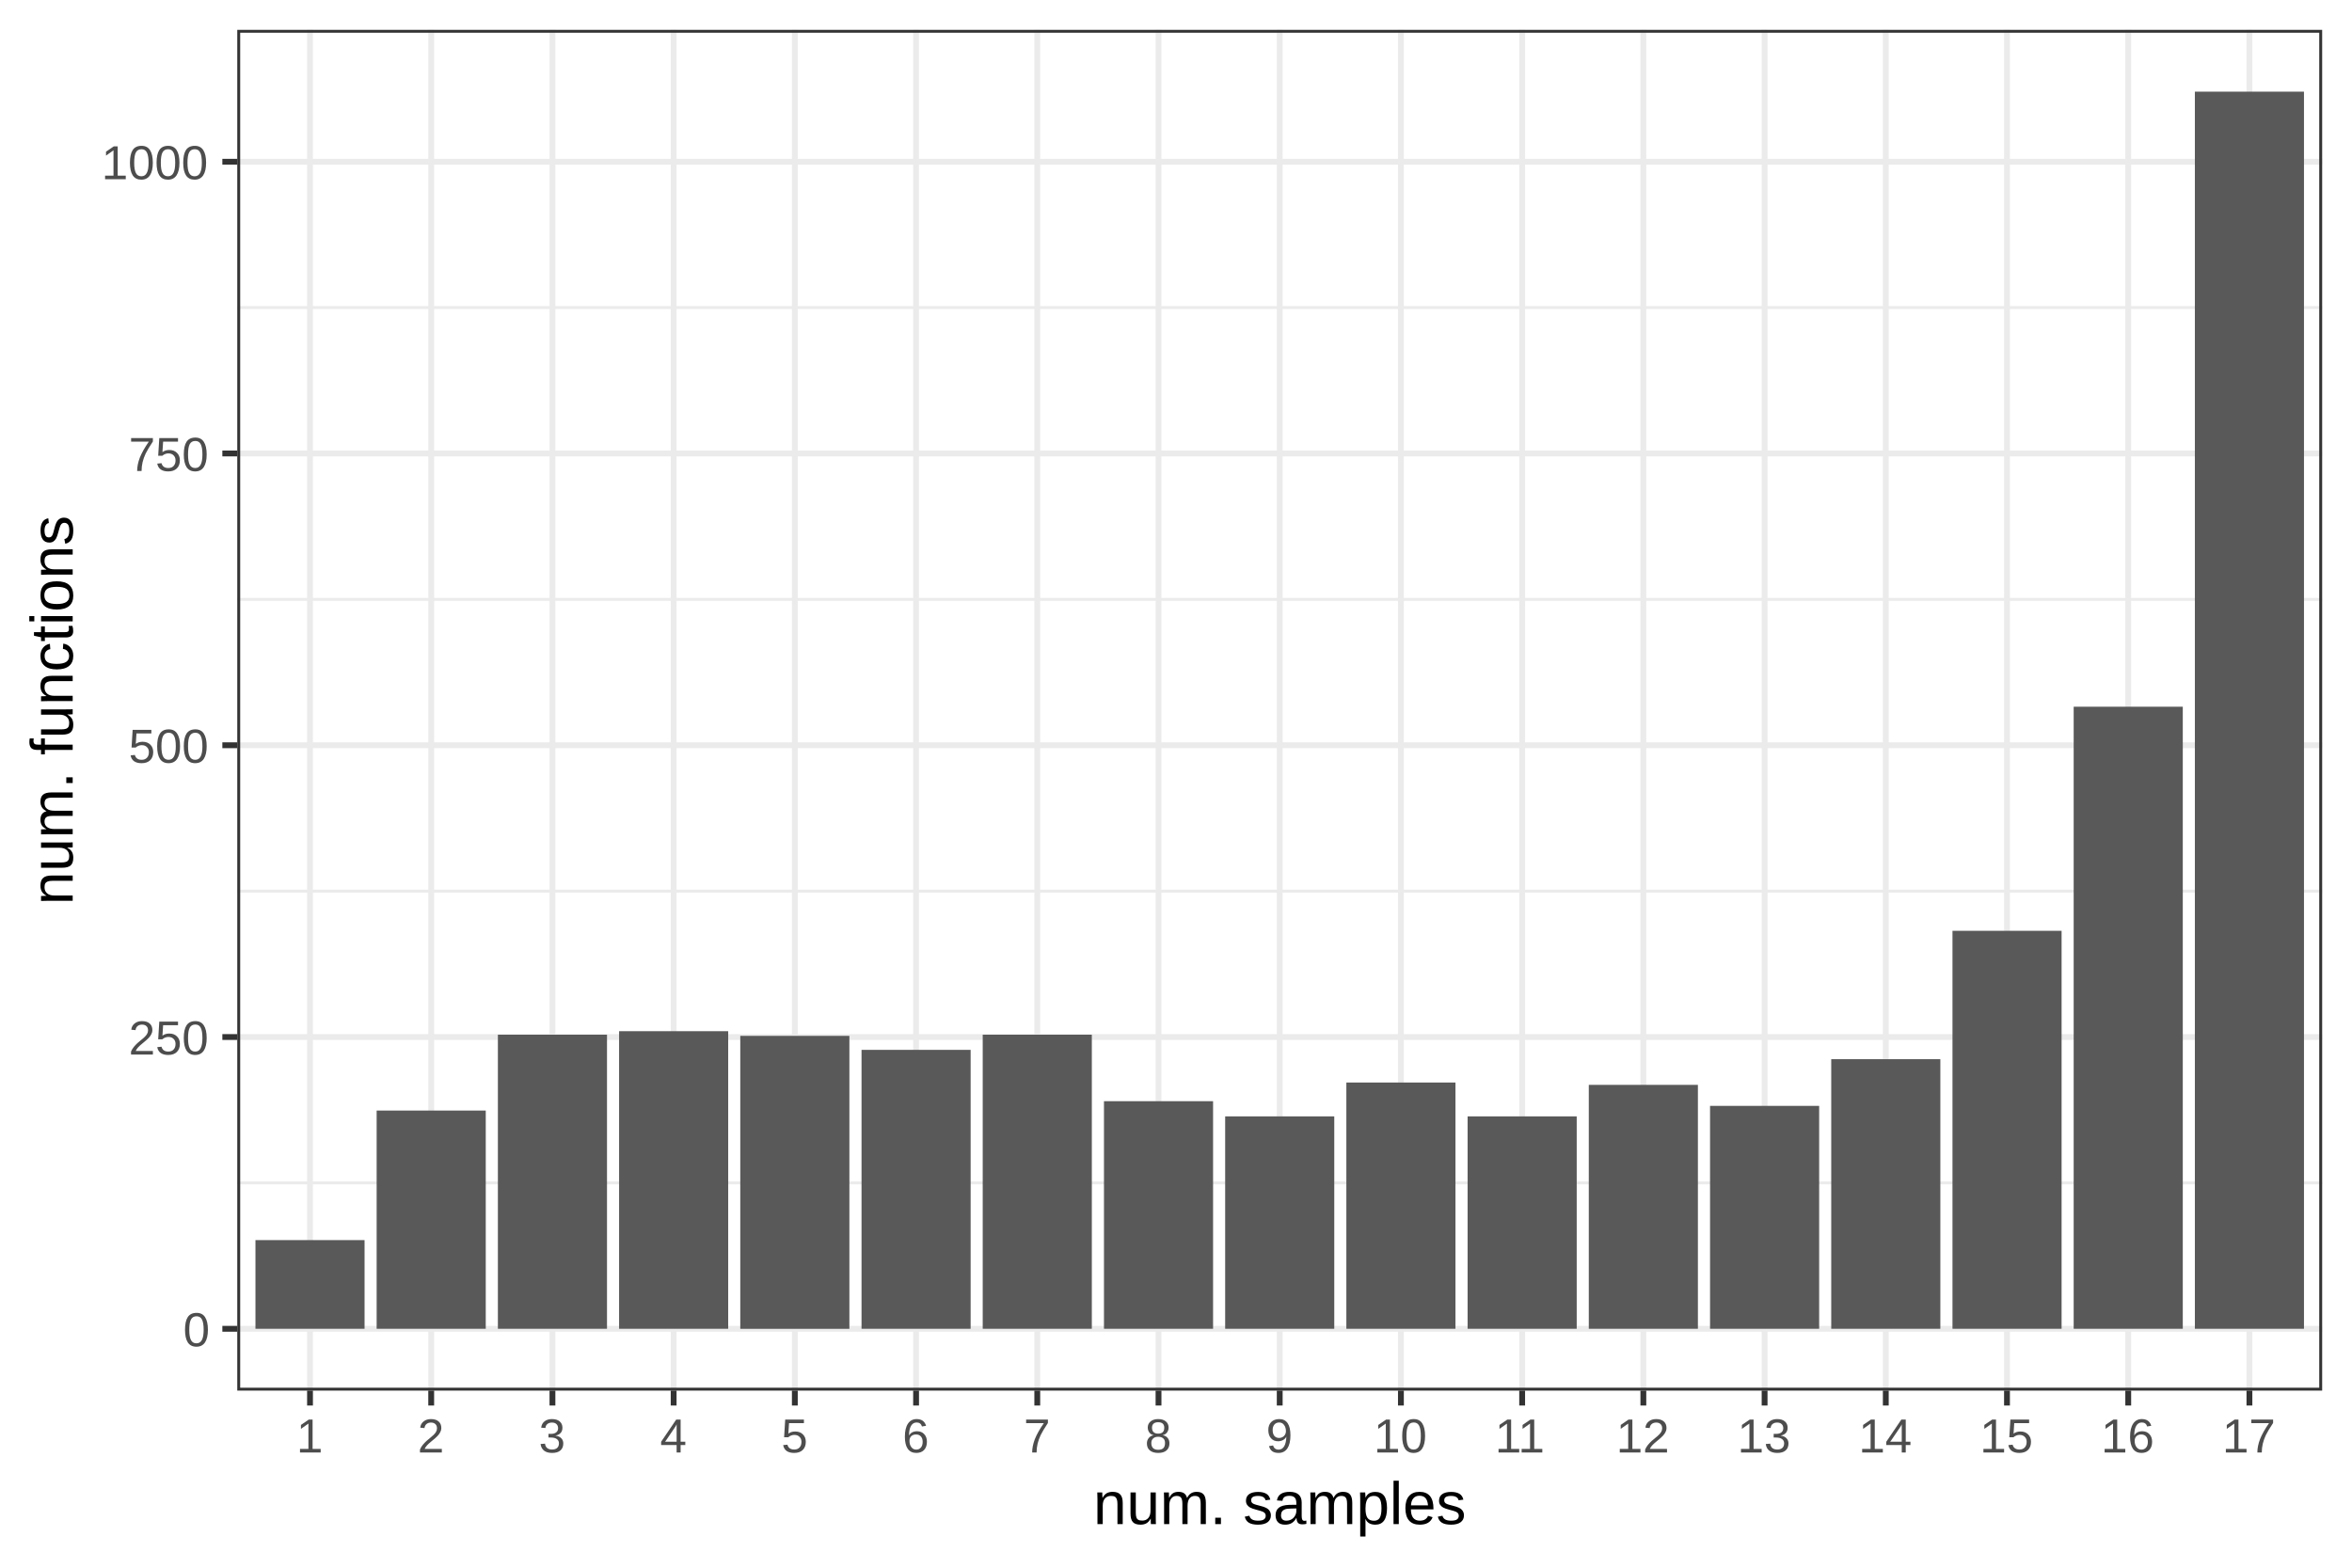
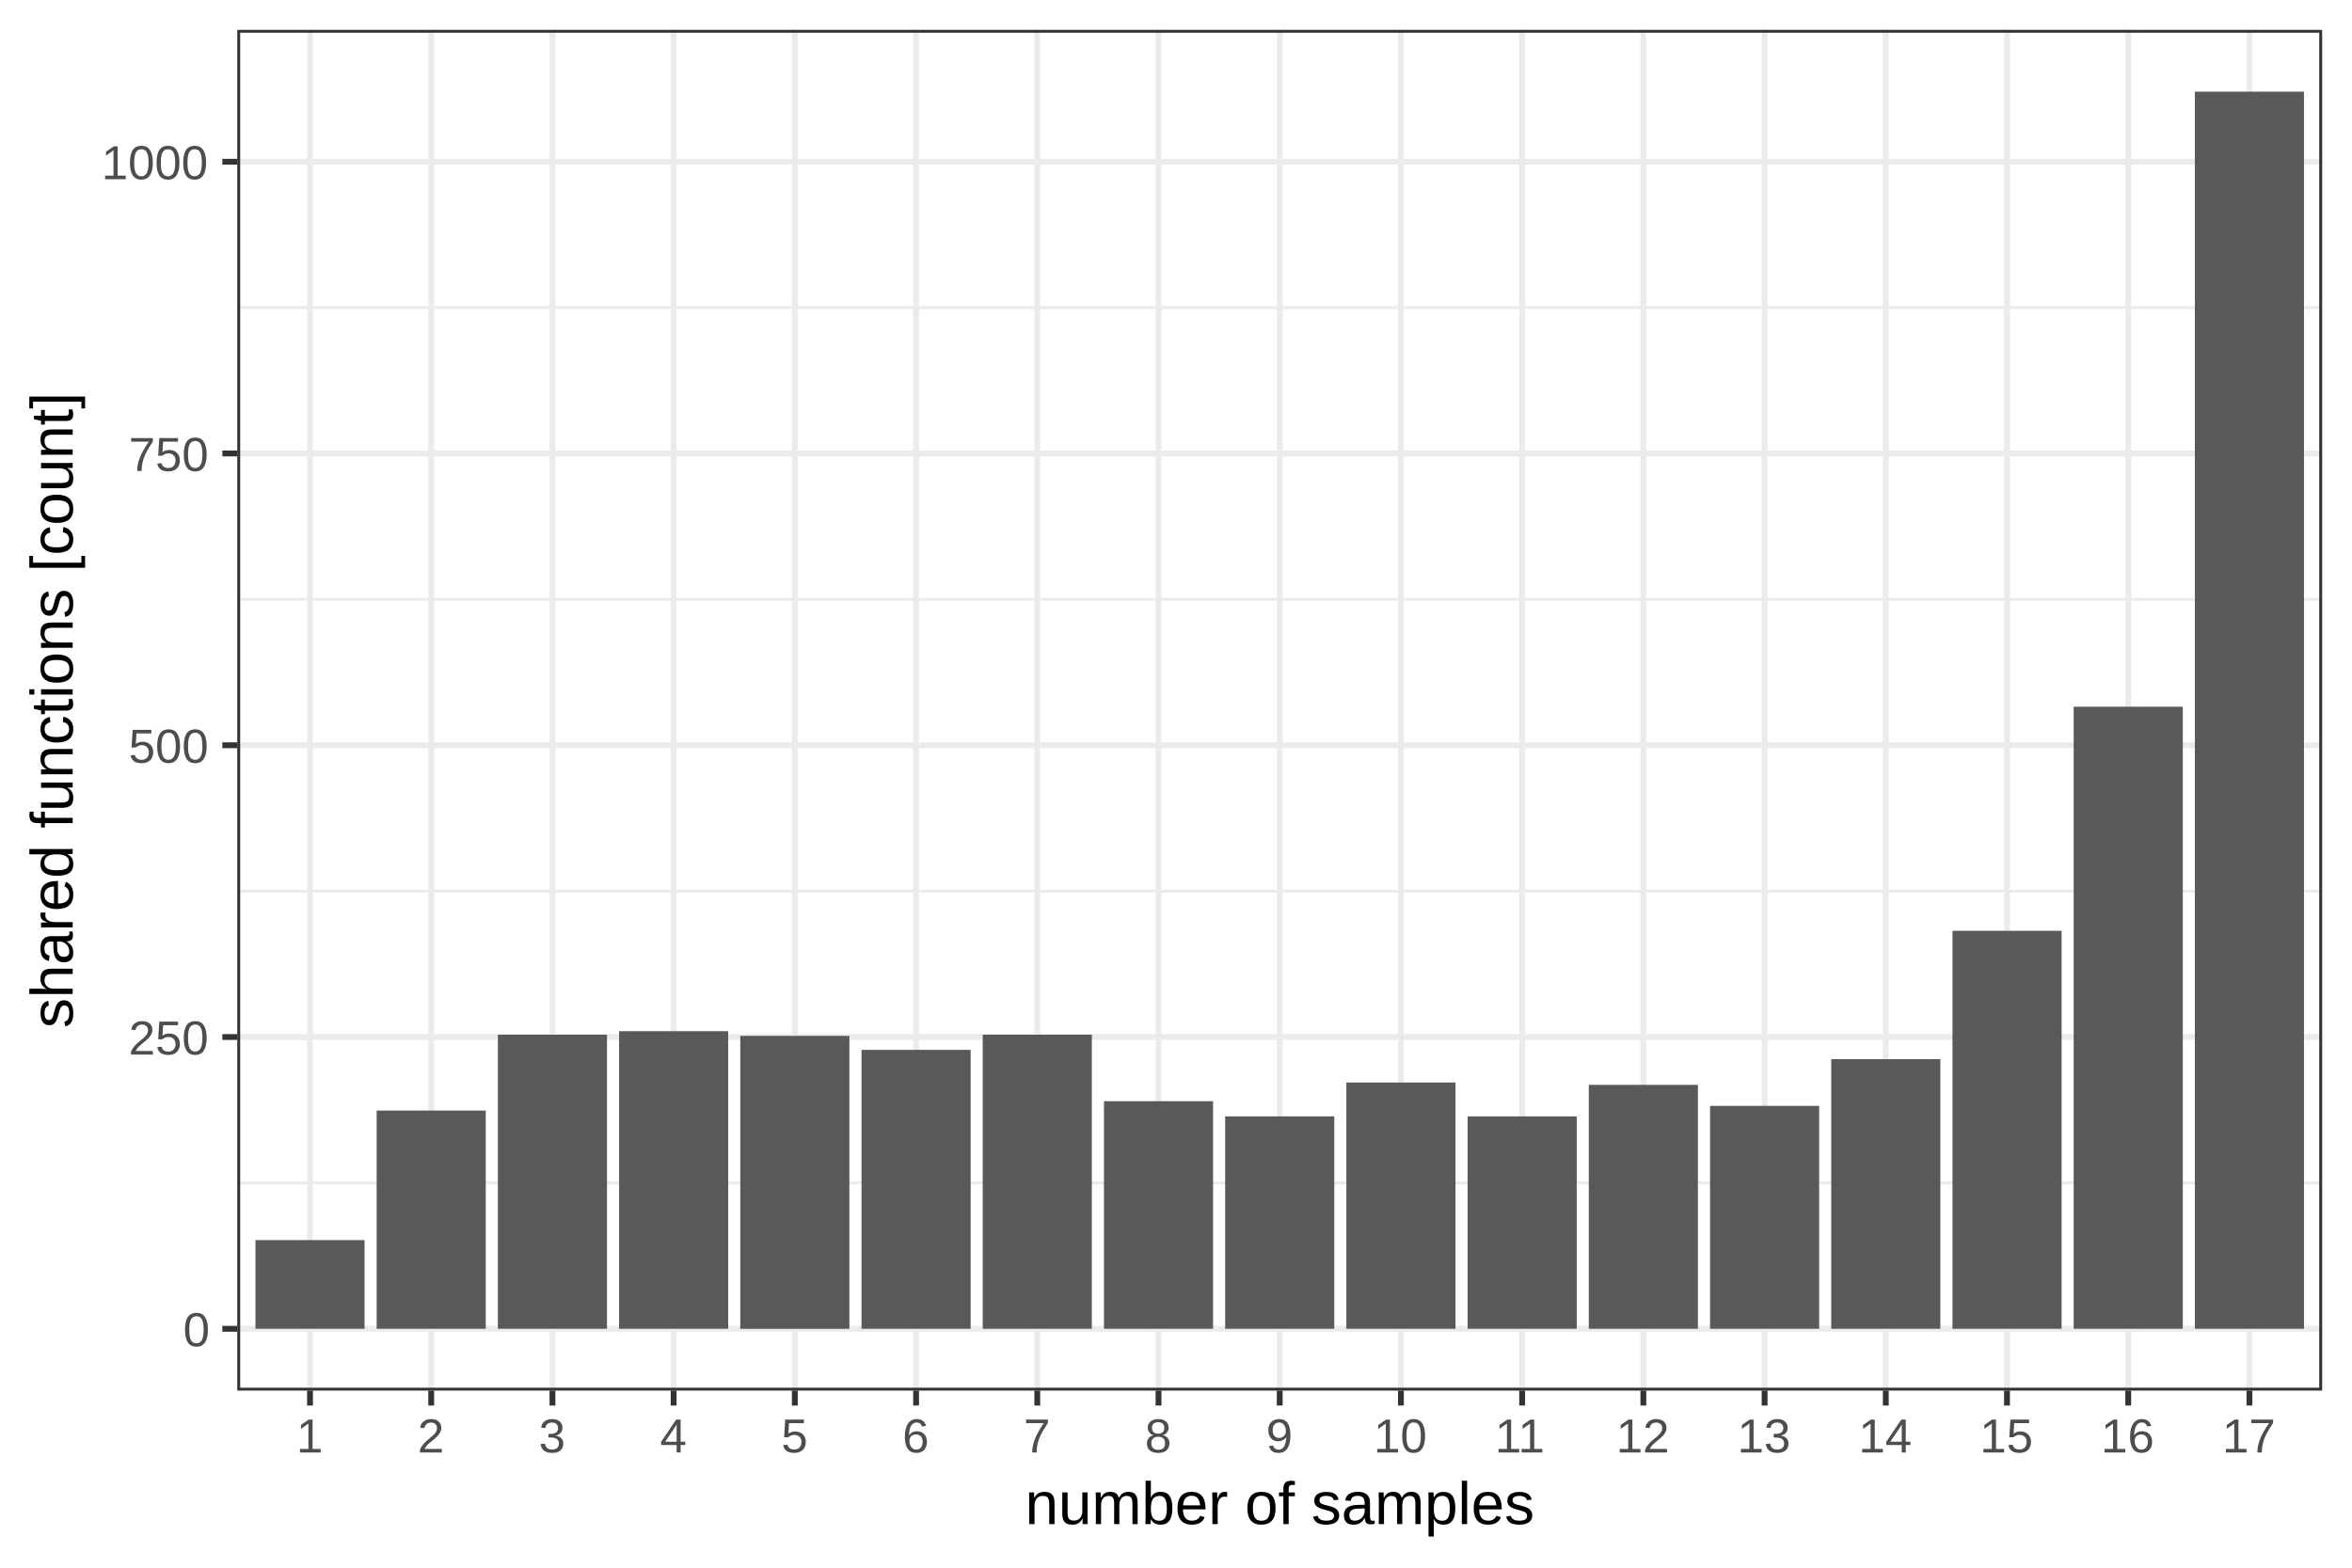
<svg xmlns="http://www.w3.org/2000/svg" viewBox="0 0 432.00 288.00">
  <defs>
    <style type="text/css">
    line, polyline, path, rect, circle {
      fill: none;
      stroke: #000000;
      stroke-linecap: round;
      stroke-linejoin: round;
      stroke-miterlimit: 10.00;
    }
  </style>
  </defs>
  <rect width="100%" height="100%" style="stroke: none; fill: #FFFFFF;" />
  <rect x="0.00" y="0.00" width="432.00" height="288.00" style="stroke-width: 1.07; stroke: #FFFFFF; fill: #FFFFFF;" />
  <defs>
    <clipPath id="cpNDMuNTc4NHw0MjYuNTIxfDI1NS40NzR8NS40Nzk0NQ==">
      <rect x="43.58" y="5.48" width="382.94" height="249.99" />
    </clipPath>
  </defs>
  <rect x="43.58" y="5.48" width="382.94" height="249.99" style="stroke-width: 1.07; stroke: none; fill: #FFFFFF;" clip-path="url(#cpNDMuNTc4NHw0MjYuNTIxfDI1NS40NzR8NS40Nzk0NQ==)" />
  <polyline points="43.58,217.31 426.52,217.31 " style="stroke-width: 0.53; stroke: #EBEBEB; stroke-linecap: butt;" clip-path="url(#cpNDMuNTc4NHw0MjYuNTIxfDI1NS40NzR8NS40Nzk0NQ==)" />
  <polyline points="43.58,163.71 426.52,163.71 " style="stroke-width: 0.53; stroke: #EBEBEB; stroke-linecap: butt;" clip-path="url(#cpNDMuNTc4NHw0MjYuNTIxfDI1NS40NzR8NS40Nzk0NQ==)" />
  <polyline points="43.58,110.11 426.52,110.11 " style="stroke-width: 0.53; stroke: #EBEBEB; stroke-linecap: butt;" clip-path="url(#cpNDMuNTc4NHw0MjYuNTIxfDI1NS40NzR8NS40Nzk0NQ==)" />
  <polyline points="43.58,56.51 426.52,56.51 " style="stroke-width: 0.53; stroke: #EBEBEB; stroke-linecap: butt;" clip-path="url(#cpNDMuNTc4NHw0MjYuNTIxfDI1NS40NzR8NS40Nzk0NQ==)" />
  <polyline points="43.58,244.11 426.52,244.11 " style="stroke-width: 1.07; stroke: #EBEBEB; stroke-linecap: butt;" clip-path="url(#cpNDMuNTc4NHw0MjYuNTIxfDI1NS40NzR8NS40Nzk0NQ==)" />
  <polyline points="43.58,190.51 426.52,190.51 " style="stroke-width: 1.07; stroke: #EBEBEB; stroke-linecap: butt;" clip-path="url(#cpNDMuNTc4NHw0MjYuNTIxfDI1NS40NzR8NS40Nzk0NQ==)" />
  <polyline points="43.58,136.91 426.52,136.91 " style="stroke-width: 1.07; stroke: #EBEBEB; stroke-linecap: butt;" clip-path="url(#cpNDMuNTc4NHw0MjYuNTIxfDI1NS40NzR8NS40Nzk0NQ==)" />
  <polyline points="43.58,83.31 426.52,83.31 " style="stroke-width: 1.07; stroke: #EBEBEB; stroke-linecap: butt;" clip-path="url(#cpNDMuNTc4NHw0MjYuNTIxfDI1NS40NzR8NS40Nzk0NQ==)" />
  <polyline points="43.58,29.71 426.52,29.71 " style="stroke-width: 1.07; stroke: #EBEBEB; stroke-linecap: butt;" clip-path="url(#cpNDMuNTc4NHw0MjYuNTIxfDI1NS40NzR8NS40Nzk0NQ==)" />
  <polyline points="56.94,255.47 56.94,5.48 " style="stroke-width: 1.07; stroke: #EBEBEB; stroke-linecap: butt;" clip-path="url(#cpNDMuNTc4NHw0MjYuNTIxfDI1NS40NzR8NS40Nzk0NQ==)" />
  <polyline points="79.20,255.47 79.20,5.48 " style="stroke-width: 1.07; stroke: #EBEBEB; stroke-linecap: butt;" clip-path="url(#cpNDMuNTc4NHw0MjYuNTIxfDI1NS40NzR8NS40Nzk0NQ==)" />
  <polyline points="101.47,255.47 101.47,5.48 " style="stroke-width: 1.07; stroke: #EBEBEB; stroke-linecap: butt;" clip-path="url(#cpNDMuNTc4NHw0MjYuNTIxfDI1NS40NzR8NS40Nzk0NQ==)" />
  <polyline points="123.73,255.47 123.73,5.48 " style="stroke-width: 1.07; stroke: #EBEBEB; stroke-linecap: butt;" clip-path="url(#cpNDMuNTc4NHw0MjYuNTIxfDI1NS40NzR8NS40Nzk0NQ==)" />
  <polyline points="145.99,255.47 145.99,5.48 " style="stroke-width: 1.07; stroke: #EBEBEB; stroke-linecap: butt;" clip-path="url(#cpNDMuNTc4NHw0MjYuNTIxfDI1NS40NzR8NS40Nzk0NQ==)" />
  <polyline points="168.26,255.47 168.26,5.48 " style="stroke-width: 1.07; stroke: #EBEBEB; stroke-linecap: butt;" clip-path="url(#cpNDMuNTc4NHw0MjYuNTIxfDI1NS40NzR8NS40Nzk0NQ==)" />
  <polyline points="190.52,255.47 190.52,5.48 " style="stroke-width: 1.07; stroke: #EBEBEB; stroke-linecap: butt;" clip-path="url(#cpNDMuNTc4NHw0MjYuNTIxfDI1NS40NzR8NS40Nzk0NQ==)" />
  <polyline points="212.79,255.47 212.79,5.48 " style="stroke-width: 1.07; stroke: #EBEBEB; stroke-linecap: butt;" clip-path="url(#cpNDMuNTc4NHw0MjYuNTIxfDI1NS40NzR8NS40Nzk0NQ==)" />
  <polyline points="235.05,255.47 235.05,5.48 " style="stroke-width: 1.07; stroke: #EBEBEB; stroke-linecap: butt;" clip-path="url(#cpNDMuNTc4NHw0MjYuNTIxfDI1NS40NzR8NS40Nzk0NQ==)" />
  <polyline points="257.31,255.47 257.31,5.48 " style="stroke-width: 1.07; stroke: #EBEBEB; stroke-linecap: butt;" clip-path="url(#cpNDMuNTc4NHw0MjYuNTIxfDI1NS40NzR8NS40Nzk0NQ==)" />
  <polyline points="279.58,255.47 279.58,5.48 " style="stroke-width: 1.07; stroke: #EBEBEB; stroke-linecap: butt;" clip-path="url(#cpNDMuNTc4NHw0MjYuNTIxfDI1NS40NzR8NS40Nzk0NQ==)" />
  <polyline points="301.84,255.47 301.84,5.48 " style="stroke-width: 1.07; stroke: #EBEBEB; stroke-linecap: butt;" clip-path="url(#cpNDMuNTc4NHw0MjYuNTIxfDI1NS40NzR8NS40Nzk0NQ==)" />
  <polyline points="324.11,255.47 324.11,5.48 " style="stroke-width: 1.07; stroke: #EBEBEB; stroke-linecap: butt;" clip-path="url(#cpNDMuNTc4NHw0MjYuNTIxfDI1NS40NzR8NS40Nzk0NQ==)" />
  <polyline points="346.37,255.47 346.37,5.48 " style="stroke-width: 1.07; stroke: #EBEBEB; stroke-linecap: butt;" clip-path="url(#cpNDMuNTc4NHw0MjYuNTIxfDI1NS40NzR8NS40Nzk0NQ==)" />
  <polyline points="368.63,255.47 368.63,5.48 " style="stroke-width: 1.07; stroke: #EBEBEB; stroke-linecap: butt;" clip-path="url(#cpNDMuNTc4NHw0MjYuNTIxfDI1NS40NzR8NS40Nzk0NQ==)" />
  <polyline points="390.90,255.47 390.90,5.48 " style="stroke-width: 1.07; stroke: #EBEBEB; stroke-linecap: butt;" clip-path="url(#cpNDMuNTc4NHw0MjYuNTIxfDI1NS40NzR8NS40Nzk0NQ==)" />
  <polyline points="413.16,255.47 413.16,5.48 " style="stroke-width: 1.07; stroke: #EBEBEB; stroke-linecap: butt;" clip-path="url(#cpNDMuNTc4NHw0MjYuNTIxfDI1NS40NzR8NS40Nzk0NQ==)" />
  <rect x="46.92" y="227.82" width="20.04" height="16.29" style="stroke-width: 1.07; stroke: none; stroke-linecap: butt; fill: #595959;" clip-path="url(#cpNDMuNTc4NHw0MjYuNTIxfDI1NS40NzR8NS40Nzk0NQ==)" />
  <rect x="69.18" y="204.02" width="20.04" height="40.09" style="stroke-width: 1.07; stroke: none; stroke-linecap: butt; fill: #595959;" clip-path="url(#cpNDMuNTc4NHw0MjYuNTIxfDI1NS40NzR8NS40Nzk0NQ==)" />
  <rect x="91.45" y="190.08" width="20.04" height="54.03" style="stroke-width: 1.07; stroke: none; stroke-linecap: butt; fill: #595959;" clip-path="url(#cpNDMuNTc4NHw0MjYuNTIxfDI1NS40NzR8NS40Nzk0NQ==)" />
  <rect x="113.71" y="189.44" width="20.04" height="54.67" style="stroke-width: 1.07; stroke: none; stroke-linecap: butt; fill: #595959;" clip-path="url(#cpNDMuNTc4NHw0MjYuNTIxfDI1NS40NzR8NS40Nzk0NQ==)" />
  <rect x="135.97" y="190.30" width="20.04" height="53.82" style="stroke-width: 1.07; stroke: none; stroke-linecap: butt; fill: #595959;" clip-path="url(#cpNDMuNTc4NHw0MjYuNTIxfDI1NS40NzR8NS40Nzk0NQ==)" />
  <rect x="158.24" y="192.87" width="20.04" height="51.24" style="stroke-width: 1.07; stroke: none; stroke-linecap: butt; fill: #595959;" clip-path="url(#cpNDMuNTc4NHw0MjYuNTIxfDI1NS40NzR8NS40Nzk0NQ==)" />
  <rect x="180.50" y="190.08" width="20.04" height="54.03" style="stroke-width: 1.07; stroke: none; stroke-linecap: butt; fill: #595959;" clip-path="url(#cpNDMuNTc4NHw0MjYuNTIxfDI1NS40NzR8NS40Nzk0NQ==)" />
  <rect x="202.77" y="202.30" width="20.04" height="41.81" style="stroke-width: 1.07; stroke: none; stroke-linecap: butt; fill: #595959;" clip-path="url(#cpNDMuNTc4NHw0MjYuNTIxfDI1NS40NzR8NS40Nzk0NQ==)" />
  <rect x="225.03" y="205.09" width="20.04" height="39.02" style="stroke-width: 1.07; stroke: none; stroke-linecap: butt; fill: #595959;" clip-path="url(#cpNDMuNTc4NHw0MjYuNTIxfDI1NS40NzR8NS40Nzk0NQ==)" />
  <rect x="247.29" y="198.87" width="20.04" height="45.24" style="stroke-width: 1.07; stroke: none; stroke-linecap: butt; fill: #595959;" clip-path="url(#cpNDMuNTc4NHw0MjYuNTIxfDI1NS40NzR8NS40Nzk0NQ==)" />
  <rect x="269.56" y="205.09" width="20.04" height="39.02" style="stroke-width: 1.07; stroke: none; stroke-linecap: butt; fill: #595959;" clip-path="url(#cpNDMuNTc4NHw0MjYuNTIxfDI1NS40NzR8NS40Nzk0NQ==)" />
  <rect x="291.82" y="199.30" width="20.04" height="44.81" style="stroke-width: 1.07; stroke: none; stroke-linecap: butt; fill: #595959;" clip-path="url(#cpNDMuNTc4NHw0MjYuNTIxfDI1NS40NzR8NS40Nzk0NQ==)" />
  <rect x="314.09" y="203.16" width="20.04" height="40.95" style="stroke-width: 1.07; stroke: none; stroke-linecap: butt; fill: #595959;" clip-path="url(#cpNDMuNTc4NHw0MjYuNTIxfDI1NS40NzR8NS40Nzk0NQ==)" />
  <rect x="336.35" y="194.58" width="20.04" height="49.53" style="stroke-width: 1.07; stroke: none; stroke-linecap: butt; fill: #595959;" clip-path="url(#cpNDMuNTc4NHw0MjYuNTIxfDI1NS40NzR8NS40Nzk0NQ==)" />
  <rect x="358.62" y="171.00" width="20.04" height="73.11" style="stroke-width: 1.07; stroke: none; stroke-linecap: butt; fill: #595959;" clip-path="url(#cpNDMuNTc4NHw0MjYuNTIxfDI1NS40NzR8NS40Nzk0NQ==)" />
  <rect x="380.88" y="129.83" width="20.04" height="114.28" style="stroke-width: 1.07; stroke: none; stroke-linecap: butt; fill: #595959;" clip-path="url(#cpNDMuNTc4NHw0MjYuNTIxfDI1NS40NzR8NS40Nzk0NQ==)" />
  <rect x="403.14" y="16.84" width="20.04" height="227.27" style="stroke-width: 1.07; stroke: none; stroke-linecap: butt; fill: #595959;" clip-path="url(#cpNDMuNTc4NHw0MjYuNTIxfDI1NS40NzR8NS40Nzk0NQ==)" />
  <rect x="43.58" y="5.48" width="382.94" height="249.99" style="stroke-width: 1.07; stroke: #333333;" clip-path="url(#cpNDMuNTc4NHw0MjYuNTIxfDI1NS40NzR8NS40Nzk0NQ==)" />
  <defs>
    <clipPath id="cpMHw0MzJ8Mjg4fDA=">
      <rect x="0.00" y="0.00" width="432.00" height="288.00" />
    </clipPath>
  </defs>
  <g clip-path="url(#cpMHw0MzJ8Mjg4fDA=)">
    <text x="33.64" y="247.33" style="font-size: 8.80px; fill: #4D4D4D; font-family: Arial;" textLength="5.01px" lengthAdjust="spacingAndGlyphs">0</text>
  </g>
  <g clip-path="url(#cpMHw0MzJ8Mjg4fDA=)">
    <text x="23.63" y="193.73" style="font-size: 8.80px; fill: #4D4D4D; font-family: Arial;" textLength="15.02px" lengthAdjust="spacingAndGlyphs">250</text>
  </g>
  <g clip-path="url(#cpMHw0MzJ8Mjg4fDA=)">
    <text x="23.63" y="140.13" style="font-size: 8.80px; fill: #4D4D4D; font-family: Arial;" textLength="15.02px" lengthAdjust="spacingAndGlyphs">500</text>
  </g>
  <g clip-path="url(#cpMHw0MzJ8Mjg4fDA=)">
    <text x="23.63" y="86.53" style="font-size: 8.80px; fill: #4D4D4D; font-family: Arial;" textLength="15.02px" lengthAdjust="spacingAndGlyphs">750</text>
  </g>
  <g clip-path="url(#cpMHw0MzJ8Mjg4fDA=)">
    <text x="18.63" y="32.93" style="font-size: 8.80px; fill: #4D4D4D; font-family: Arial;" textLength="20.02px" lengthAdjust="spacingAndGlyphs">1000</text>
  </g>
  <polyline points="40.84,244.11 43.58,244.11 " style="stroke-width: 1.07; stroke: #333333; stroke-linecap: butt;" clip-path="url(#cpMHw0MzJ8Mjg4fDA=)" />
  <polyline points="40.84,190.51 43.58,190.51 " style="stroke-width: 1.07; stroke: #333333; stroke-linecap: butt;" clip-path="url(#cpMHw0MzJ8Mjg4fDA=)" />
  <polyline points="40.84,136.91 43.58,136.91 " style="stroke-width: 1.07; stroke: #333333; stroke-linecap: butt;" clip-path="url(#cpMHw0MzJ8Mjg4fDA=)" />
  <polyline points="40.84,83.31 43.58,83.31 " style="stroke-width: 1.07; stroke: #333333; stroke-linecap: butt;" clip-path="url(#cpMHw0MzJ8Mjg4fDA=)" />
  <polyline points="40.84,29.71 43.58,29.71 " style="stroke-width: 1.07; stroke: #333333; stroke-linecap: butt;" clip-path="url(#cpMHw0MzJ8Mjg4fDA=)" />
  <polyline points="56.94,258.21 56.94,255.47 " style="stroke-width: 1.07; stroke: #333333; stroke-linecap: butt;" clip-path="url(#cpMHw0MzJ8Mjg4fDA=)" />
  <polyline points="79.20,258.21 79.20,255.47 " style="stroke-width: 1.07; stroke: #333333; stroke-linecap: butt;" clip-path="url(#cpMHw0MzJ8Mjg4fDA=)" />
  <polyline points="101.47,258.21 101.47,255.47 " style="stroke-width: 1.07; stroke: #333333; stroke-linecap: butt;" clip-path="url(#cpMHw0MzJ8Mjg4fDA=)" />
  <polyline points="123.73,258.21 123.73,255.47 " style="stroke-width: 1.07; stroke: #333333; stroke-linecap: butt;" clip-path="url(#cpMHw0MzJ8Mjg4fDA=)" />
  <polyline points="145.99,258.21 145.99,255.47 " style="stroke-width: 1.07; stroke: #333333; stroke-linecap: butt;" clip-path="url(#cpMHw0MzJ8Mjg4fDA=)" />
  <polyline points="168.26,258.21 168.26,255.47 " style="stroke-width: 1.07; stroke: #333333; stroke-linecap: butt;" clip-path="url(#cpMHw0MzJ8Mjg4fDA=)" />
  <polyline points="190.52,258.21 190.52,255.47 " style="stroke-width: 1.07; stroke: #333333; stroke-linecap: butt;" clip-path="url(#cpMHw0MzJ8Mjg4fDA=)" />
  <polyline points="212.79,258.21 212.79,255.47 " style="stroke-width: 1.07; stroke: #333333; stroke-linecap: butt;" clip-path="url(#cpMHw0MzJ8Mjg4fDA=)" />
  <polyline points="235.05,258.21 235.05,255.47 " style="stroke-width: 1.07; stroke: #333333; stroke-linecap: butt;" clip-path="url(#cpMHw0MzJ8Mjg4fDA=)" />
  <polyline points="257.31,258.21 257.31,255.47 " style="stroke-width: 1.07; stroke: #333333; stroke-linecap: butt;" clip-path="url(#cpMHw0MzJ8Mjg4fDA=)" />
  <polyline points="279.58,258.21 279.58,255.47 " style="stroke-width: 1.07; stroke: #333333; stroke-linecap: butt;" clip-path="url(#cpMHw0MzJ8Mjg4fDA=)" />
  <polyline points="301.84,258.21 301.84,255.47 " style="stroke-width: 1.07; stroke: #333333; stroke-linecap: butt;" clip-path="url(#cpMHw0MzJ8Mjg4fDA=)" />
  <polyline points="324.11,258.21 324.11,255.47 " style="stroke-width: 1.07; stroke: #333333; stroke-linecap: butt;" clip-path="url(#cpMHw0MzJ8Mjg4fDA=)" />
  <polyline points="346.37,258.21 346.37,255.47 " style="stroke-width: 1.07; stroke: #333333; stroke-linecap: butt;" clip-path="url(#cpMHw0MzJ8Mjg4fDA=)" />
  <polyline points="368.63,258.21 368.63,255.47 " style="stroke-width: 1.07; stroke: #333333; stroke-linecap: butt;" clip-path="url(#cpMHw0MzJ8Mjg4fDA=)" />
  <polyline points="390.90,258.21 390.90,255.47 " style="stroke-width: 1.07; stroke: #333333; stroke-linecap: butt;" clip-path="url(#cpMHw0MzJ8Mjg4fDA=)" />
  <polyline points="413.16,258.21 413.16,255.47 " style="stroke-width: 1.07; stroke: #333333; stroke-linecap: butt;" clip-path="url(#cpMHw0MzJ8Mjg4fDA=)" />
  <g clip-path="url(#cpMHw0MzJ8Mjg4fDA=)">
    <text x="54.43" y="266.84" style="font-size: 8.80px; fill: #4D4D4D; font-family: Arial;" textLength="5.01px" lengthAdjust="spacingAndGlyphs">1</text>
  </g>
  <g clip-path="url(#cpMHw0MzJ8Mjg4fDA=)">
    <text x="76.70" y="266.84" style="font-size: 8.80px; fill: #4D4D4D; font-family: Arial;" textLength="5.01px" lengthAdjust="spacingAndGlyphs">2</text>
  </g>
  <g clip-path="url(#cpMHw0MzJ8Mjg4fDA=)">
    <text x="98.96" y="266.84" style="font-size: 8.80px; fill: #4D4D4D; font-family: Arial;" textLength="5.01px" lengthAdjust="spacingAndGlyphs">3</text>
  </g>
  <g clip-path="url(#cpMHw0MzJ8Mjg4fDA=)">
    <text x="121.23" y="266.84" style="font-size: 8.80px; fill: #4D4D4D; font-family: Arial;" textLength="5.01px" lengthAdjust="spacingAndGlyphs">4</text>
  </g>
  <g clip-path="url(#cpMHw0MzJ8Mjg4fDA=)">
    <text x="143.49" y="266.84" style="font-size: 8.80px; fill: #4D4D4D; font-family: Arial;" textLength="5.01px" lengthAdjust="spacingAndGlyphs">5</text>
  </g>
  <g clip-path="url(#cpMHw0MzJ8Mjg4fDA=)">
    <text x="165.75" y="266.84" style="font-size: 8.80px; fill: #4D4D4D; font-family: Arial;" textLength="5.01px" lengthAdjust="spacingAndGlyphs">6</text>
  </g>
  <g clip-path="url(#cpMHw0MzJ8Mjg4fDA=)">
    <text x="188.02" y="266.84" style="font-size: 8.80px; fill: #4D4D4D; font-family: Arial;" textLength="5.01px" lengthAdjust="spacingAndGlyphs">7</text>
  </g>
  <g clip-path="url(#cpMHw0MzJ8Mjg4fDA=)">
    <text x="210.28" y="266.84" style="font-size: 8.80px; fill: #4D4D4D; font-family: Arial;" textLength="5.01px" lengthAdjust="spacingAndGlyphs">8</text>
  </g>
  <g clip-path="url(#cpMHw0MzJ8Mjg4fDA=)">
    <text x="232.55" y="266.84" style="font-size: 8.80px; fill: #4D4D4D; font-family: Arial;" textLength="5.01px" lengthAdjust="spacingAndGlyphs">9</text>
  </g>
  <g clip-path="url(#cpMHw0MzJ8Mjg4fDA=)">
    <text x="252.31" y="266.84" style="font-size: 8.80px; fill: #4D4D4D; font-family: Arial;" textLength="10.01px" lengthAdjust="spacingAndGlyphs">10</text>
  </g>
  <g clip-path="url(#cpMHw0MzJ8Mjg4fDA=)">
    <text x="274.57" y="266.84" style="font-size: 8.80px; fill: #4D4D4D; font-family: Arial;" textLength="10.01px" lengthAdjust="spacingAndGlyphs">11</text>
  </g>
  <g clip-path="url(#cpMHw0MzJ8Mjg4fDA=)">
    <text x="296.84" y="266.84" style="font-size: 8.80px; fill: #4D4D4D; font-family: Arial;" textLength="10.01px" lengthAdjust="spacingAndGlyphs">12</text>
  </g>
  <g clip-path="url(#cpMHw0MzJ8Mjg4fDA=)">
    <text x="319.10" y="266.84" style="font-size: 8.80px; fill: #4D4D4D; font-family: Arial;" textLength="10.01px" lengthAdjust="spacingAndGlyphs">13</text>
  </g>
  <g clip-path="url(#cpMHw0MzJ8Mjg4fDA=)">
    <text x="341.36" y="266.84" style="font-size: 8.80px; fill: #4D4D4D; font-family: Arial;" textLength="10.01px" lengthAdjust="spacingAndGlyphs">14</text>
  </g>
  <g clip-path="url(#cpMHw0MzJ8Mjg4fDA=)">
    <text x="363.63" y="266.84" style="font-size: 8.80px; fill: #4D4D4D; font-family: Arial;" textLength="10.01px" lengthAdjust="spacingAndGlyphs">15</text>
  </g>
  <g clip-path="url(#cpMHw0MzJ8Mjg4fDA=)">
    <text x="385.89" y="266.84" style="font-size: 8.80px; fill: #4D4D4D; font-family: Arial;" textLength="10.01px" lengthAdjust="spacingAndGlyphs">16</text>
  </g>
  <g clip-path="url(#cpMHw0MzJ8Mjg4fDA=)">
    <text x="408.16" y="266.84" style="font-size: 8.80px; fill: #4D4D4D; font-family: Arial;" textLength="10.01px" lengthAdjust="spacingAndGlyphs">17</text>
  </g>
  <g clip-path="url(#cpMHw0MzJ8Mjg4fDA=)">
-     <text x="200.81" y="279.99" style="font-size: 11.00px; font-family: Arial;" textLength="68.47px" lengthAdjust="spacingAndGlyphs">num. samples</text>
+     <text x="188.28" y="279.99" style="font-size: 11.00px; font-family: Arial;" textLength="93.54px" lengthAdjust="spacingAndGlyphs">number of samples</text>
  </g>
  <g clip-path="url(#cpMHw0MzJ8Mjg4fDA=)">
-     <text transform="translate(13.35,166.25) rotate(-90)" style="font-size: 11.00px; font-family: Arial;" textLength="71.54px" lengthAdjust="spacingAndGlyphs">num. functions</text>
+     <text transform="translate(13.35,188.87) rotate(-90)" style="font-size: 11.00px; font-family: Arial;" textLength="116.79px" lengthAdjust="spacingAndGlyphs">shared functions [count]</text>
  </g>
</svg>
